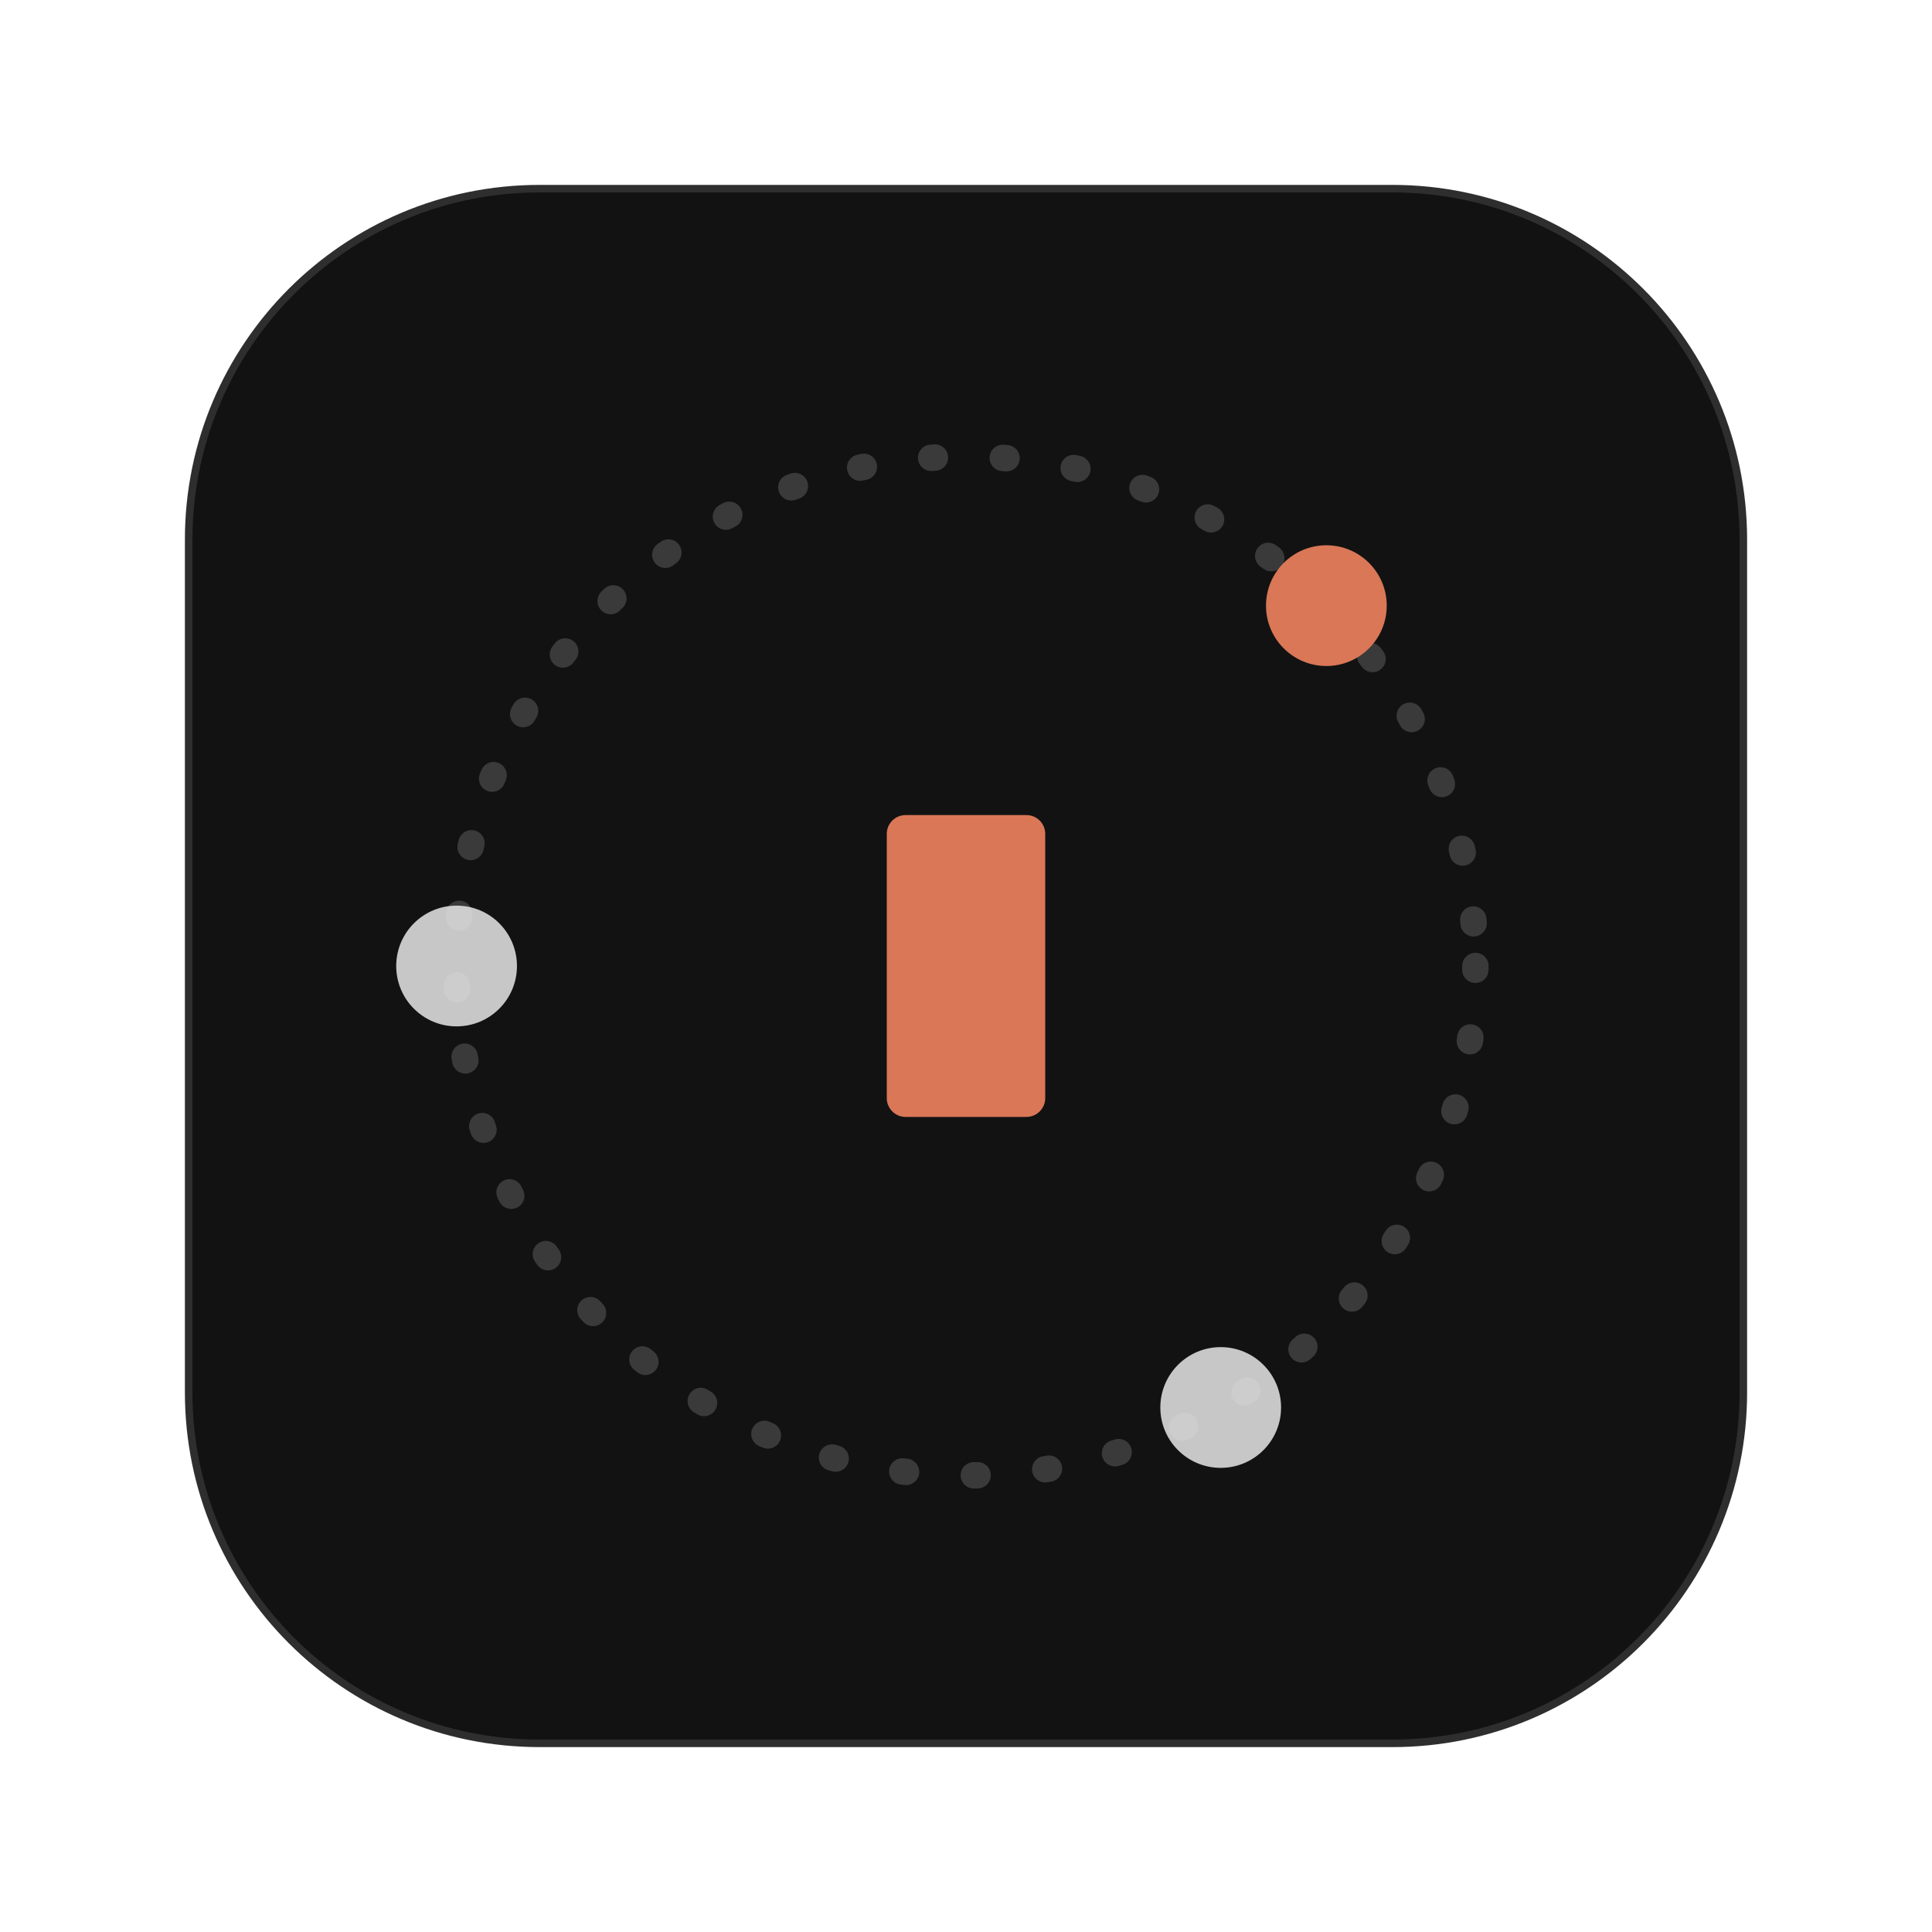
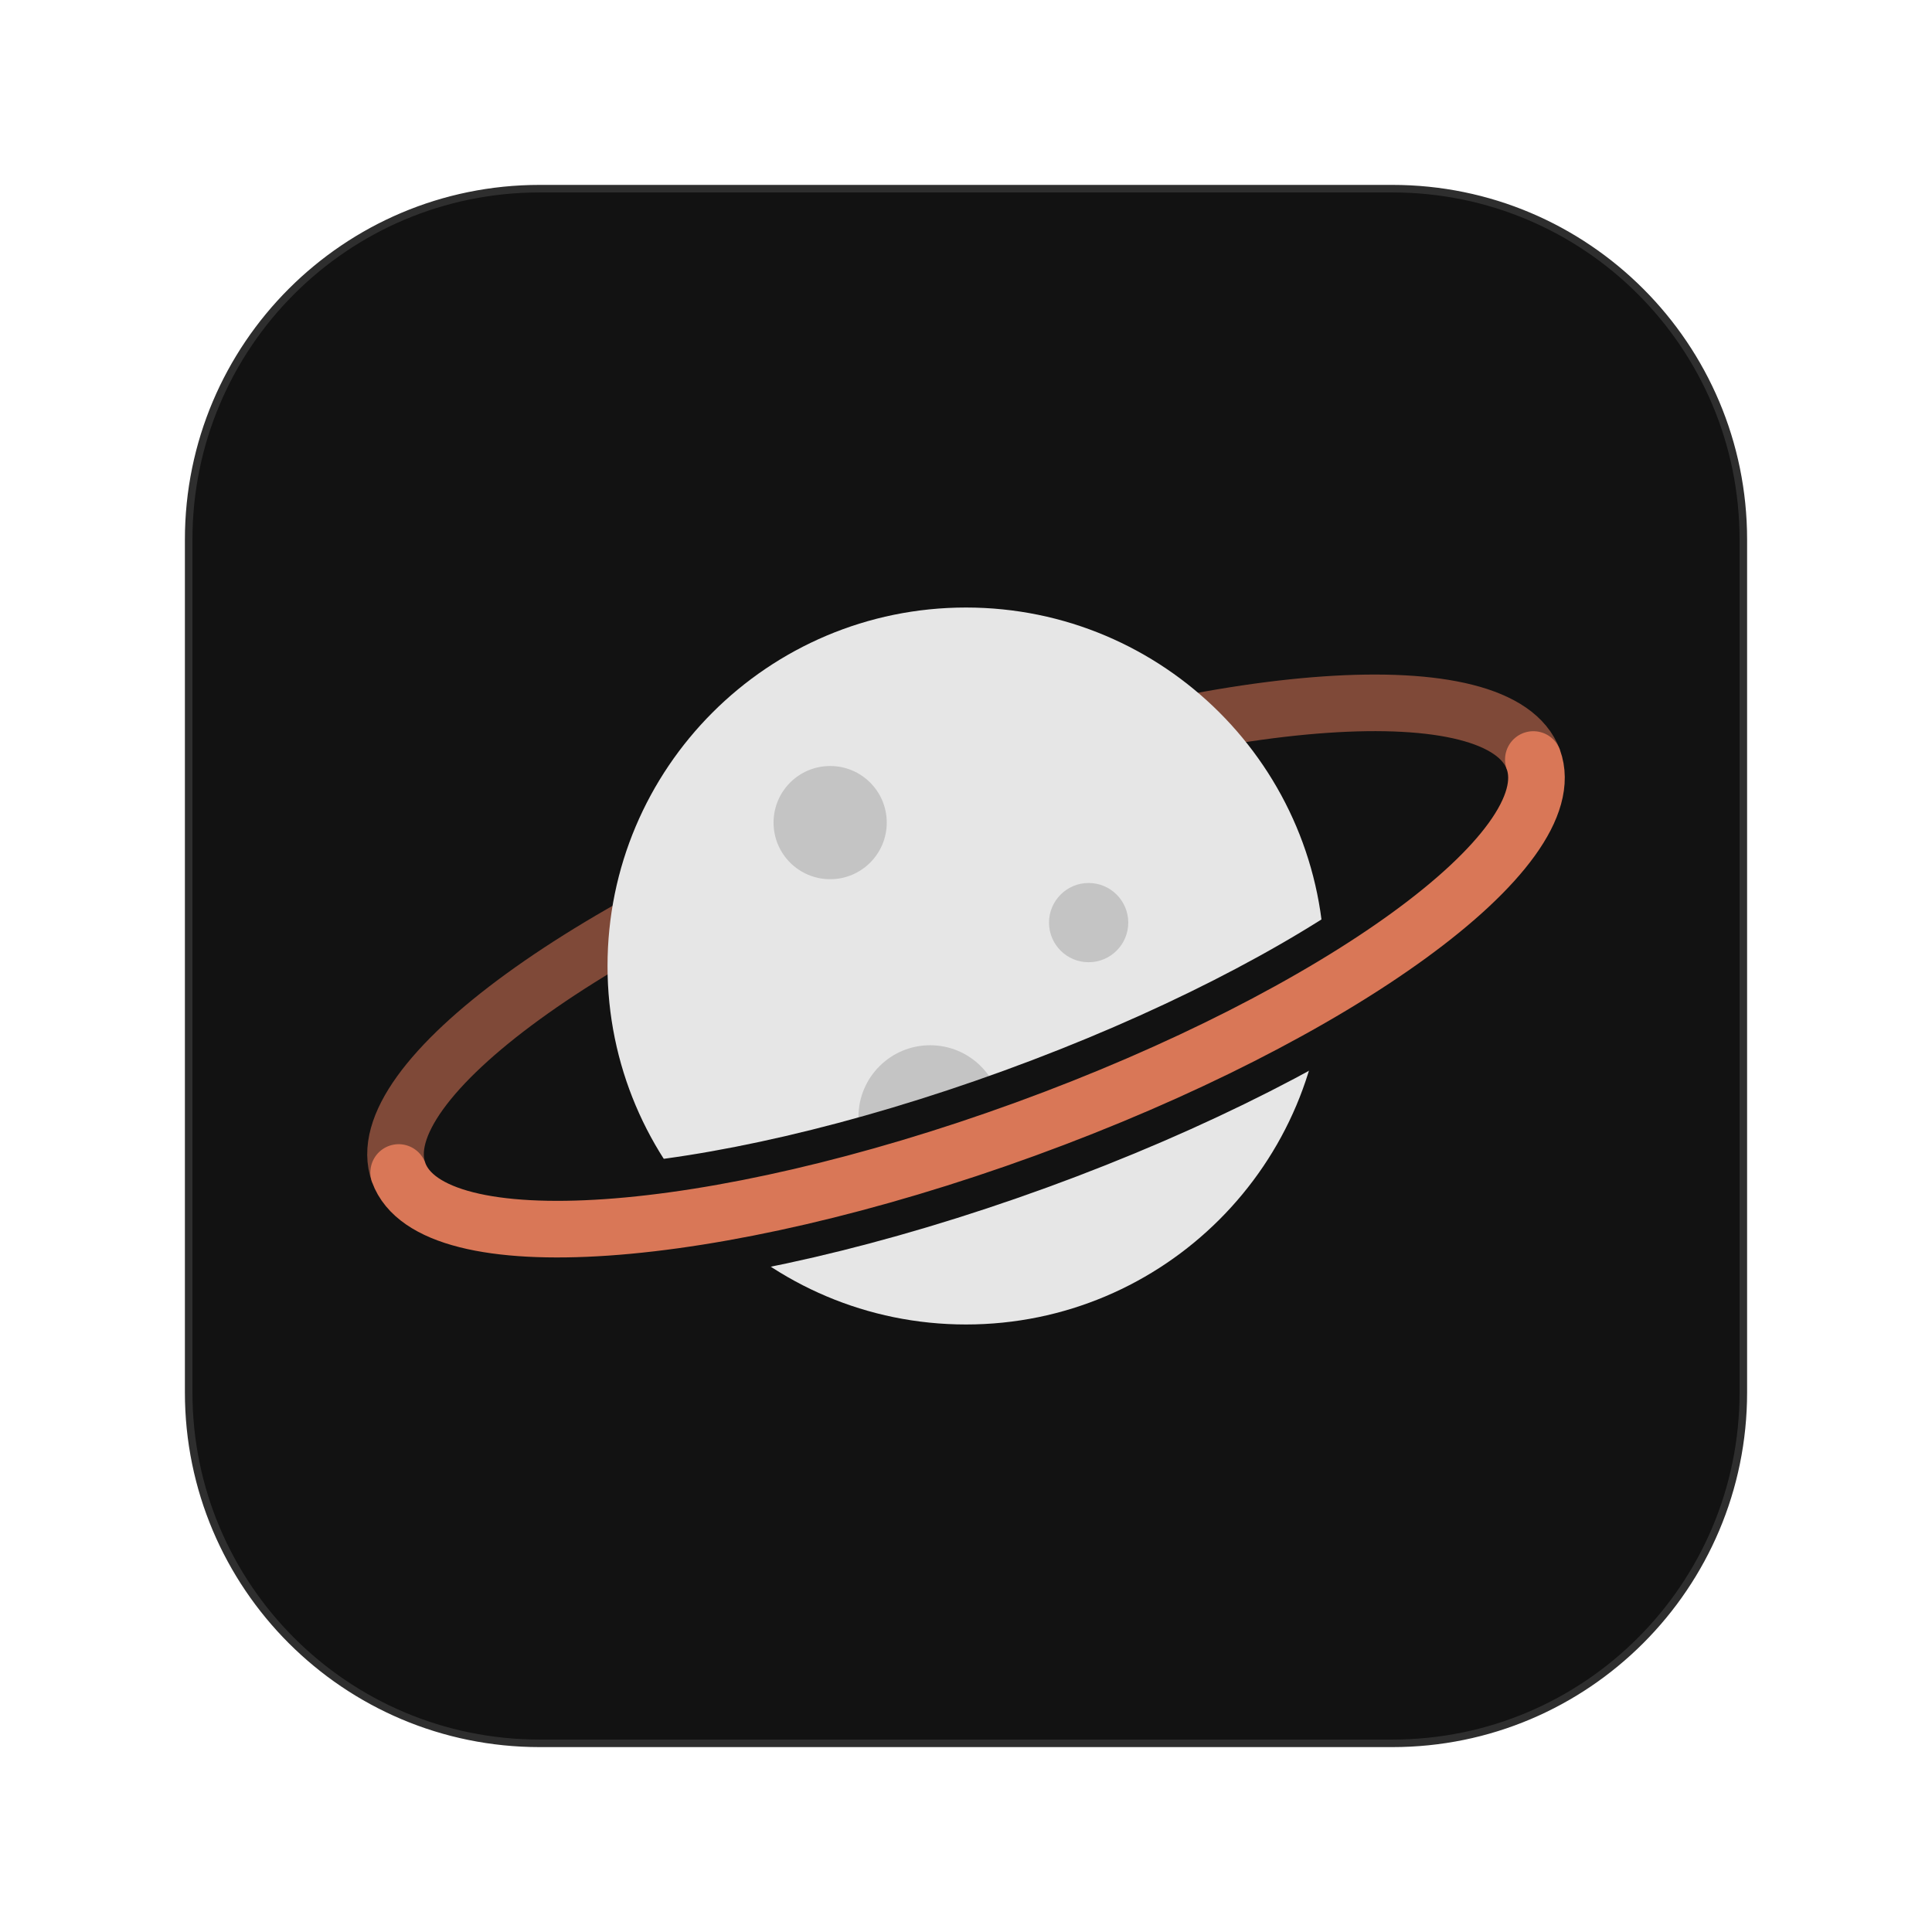
<svg xmlns="http://www.w3.org/2000/svg" viewBox="0 0 1024 1024" width="1024" height="1024">
  <rect x="100" y="100" width="824" height="824" rx="186" fill="#121212" stroke="#2e2e2e" stroke-width="4" />
-   <circle cx="512" cy="512" r="270" fill="none" stroke="#3a3a3a" stroke-width="14" stroke-linecap="round" stroke-dasharray="2 36" />
-   <rect x="470" y="432" width="84" height="160" rx="10" fill="#d97757" />
-   <circle cx="703" cy="321" r="32" fill="#d97757" />
-   <circle cx="242" cy="512" r="32" fill="#e6e6e6" fill-opacity="0.85" />
-   <circle cx="647" cy="746" r="32" fill="#e6e6e6" fill-opacity="0.85" />
+   <g transform="rotate(-20 512 512)">
+     <path d="M192 512A320 92 0 0 1 832 512" fill="none" stroke="#d97757" stroke-width="30" stroke-linecap="round" stroke-opacity="0.55" />
+   </g>
+   <circle cx="512" cy="512" r="190" fill="#e6e6e6" />
+   <circle cx="440" cy="436" r="30" fill="#c4c4c4" />
+   <circle cx="577" cy="489" r="21" fill="#c4c4c4" />
+   <circle cx="493" cy="592" r="38" fill="#c4c4c4" />
+   <g transform="rotate(-20 512 512)">
+     <path d="M192 512A320 92 0 0 0 832 512" fill="none" stroke="#121212" stroke-width="66" />
+     <path d="M192 512A320 92 0 0 0 832 512" fill="none" stroke="#d97757" stroke-width="30" stroke-linecap="round" />
+   </g>
</svg>
